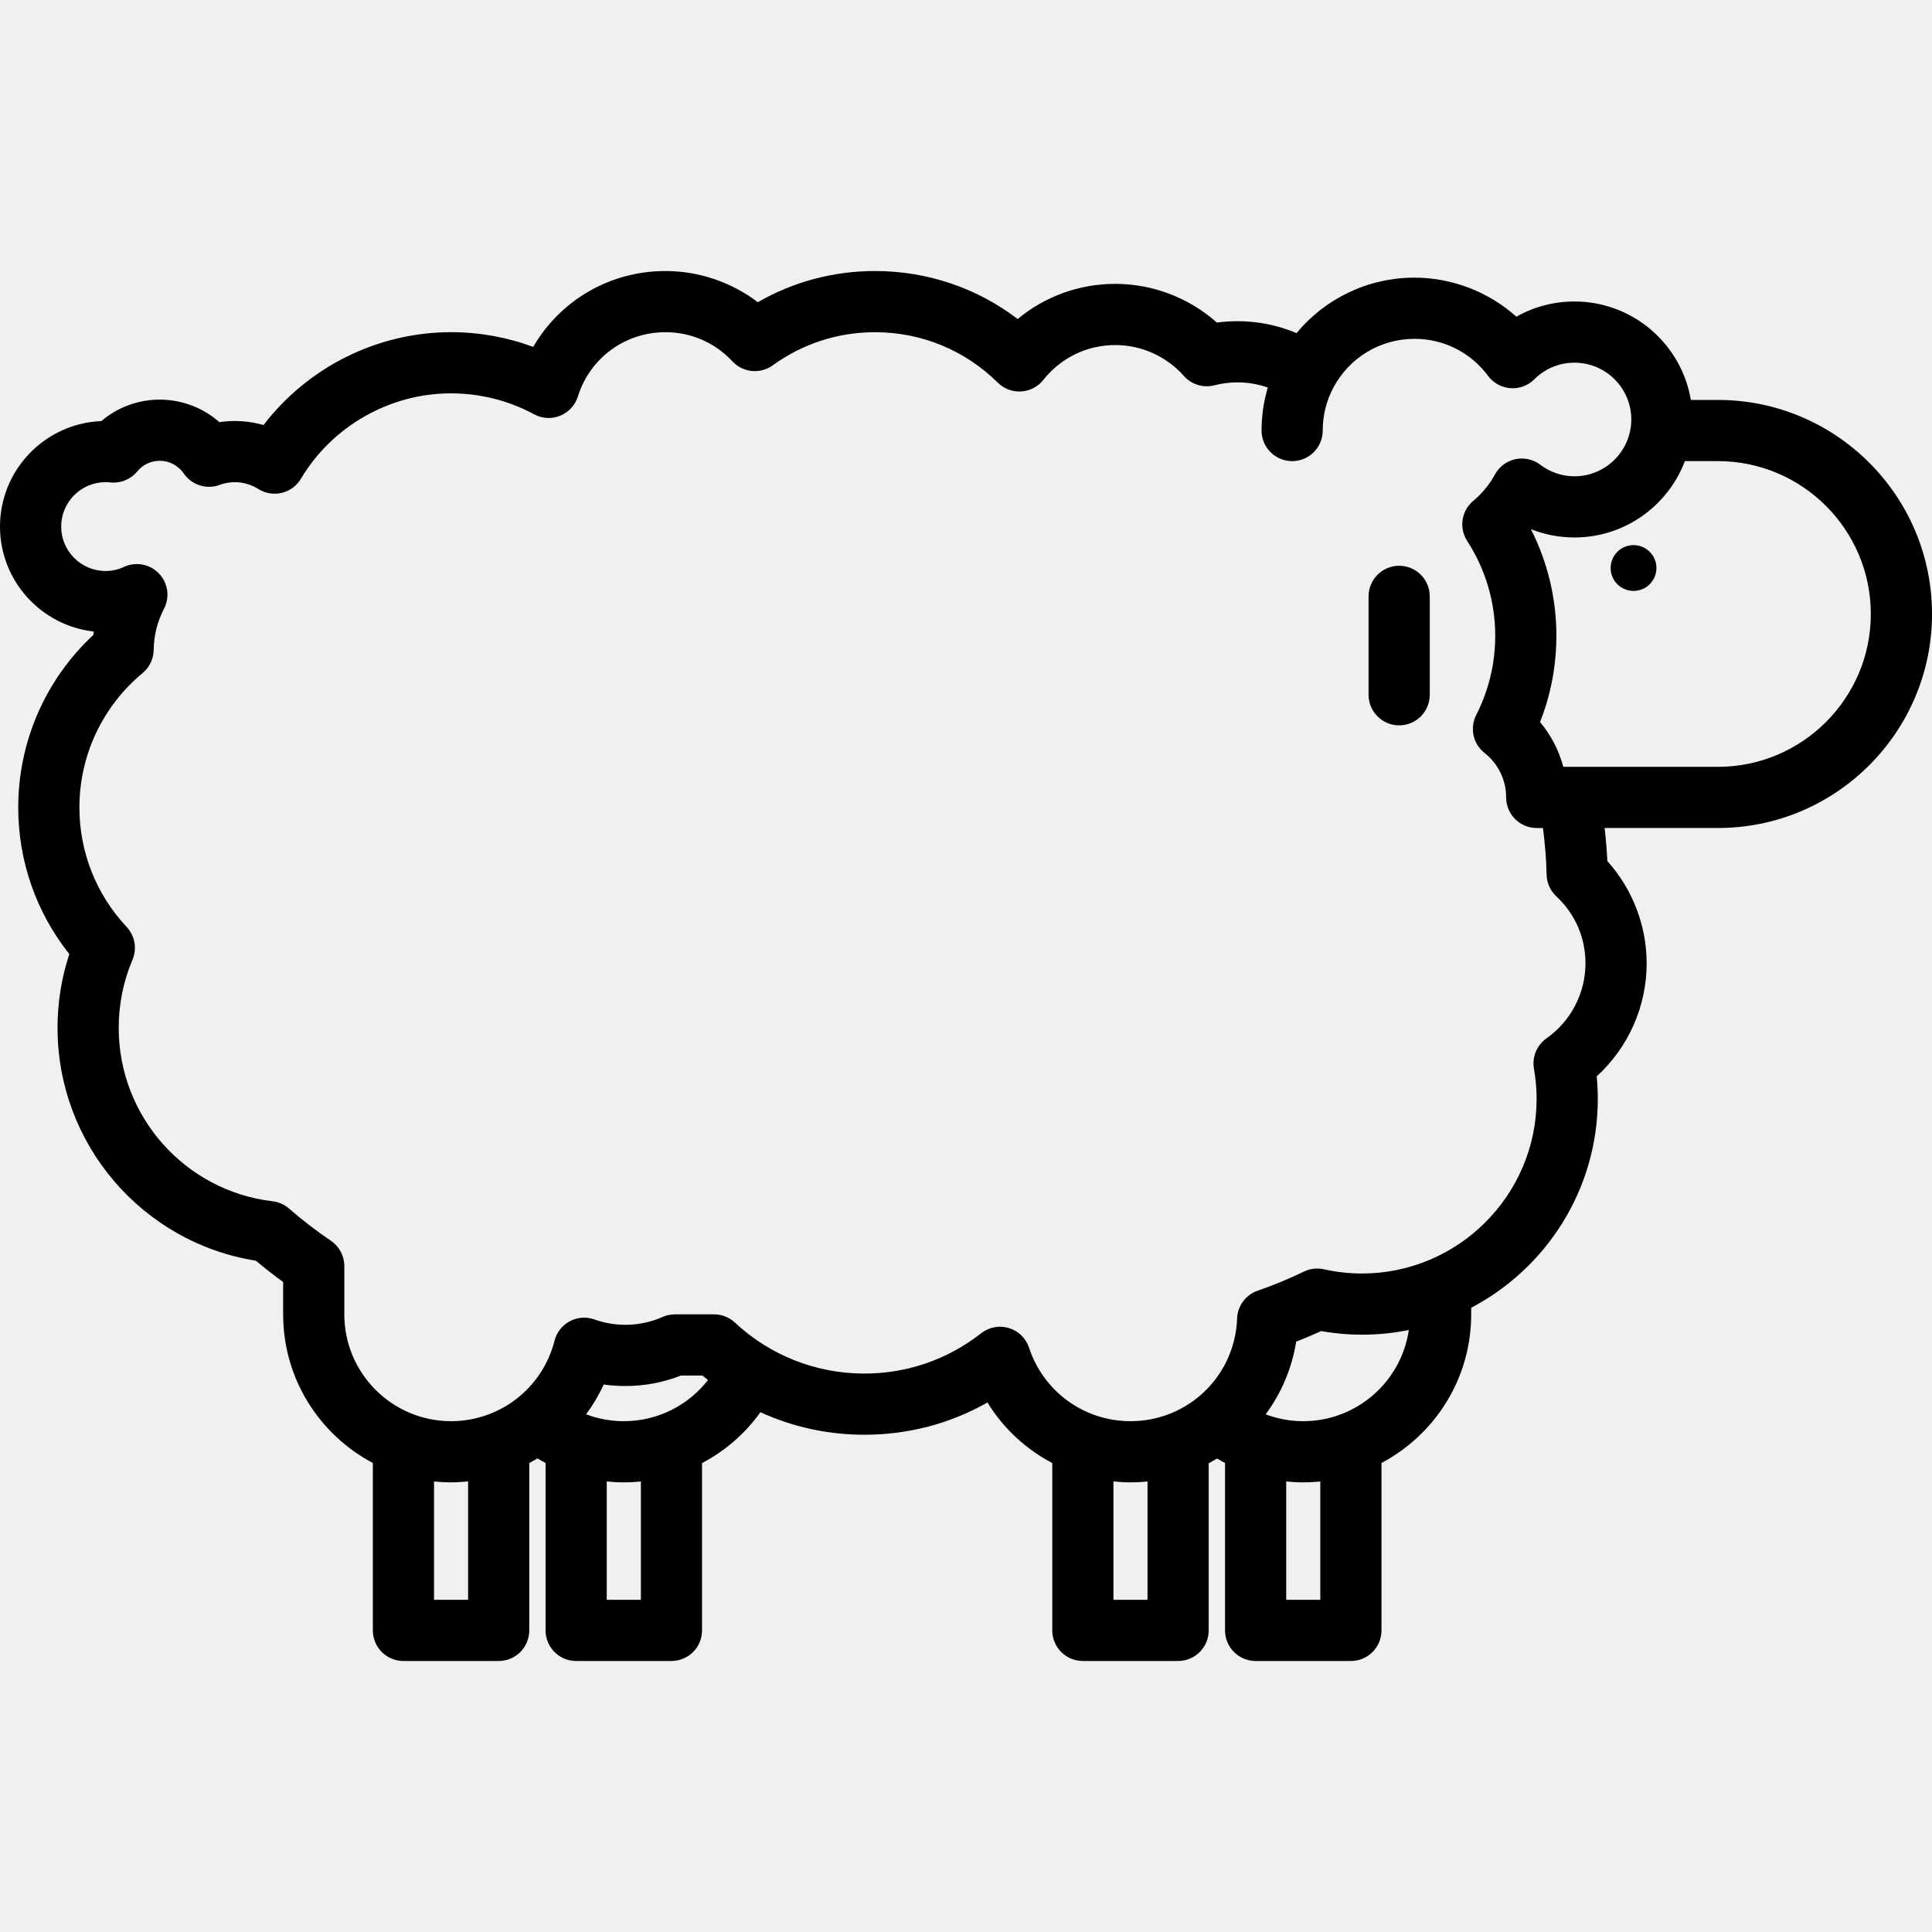
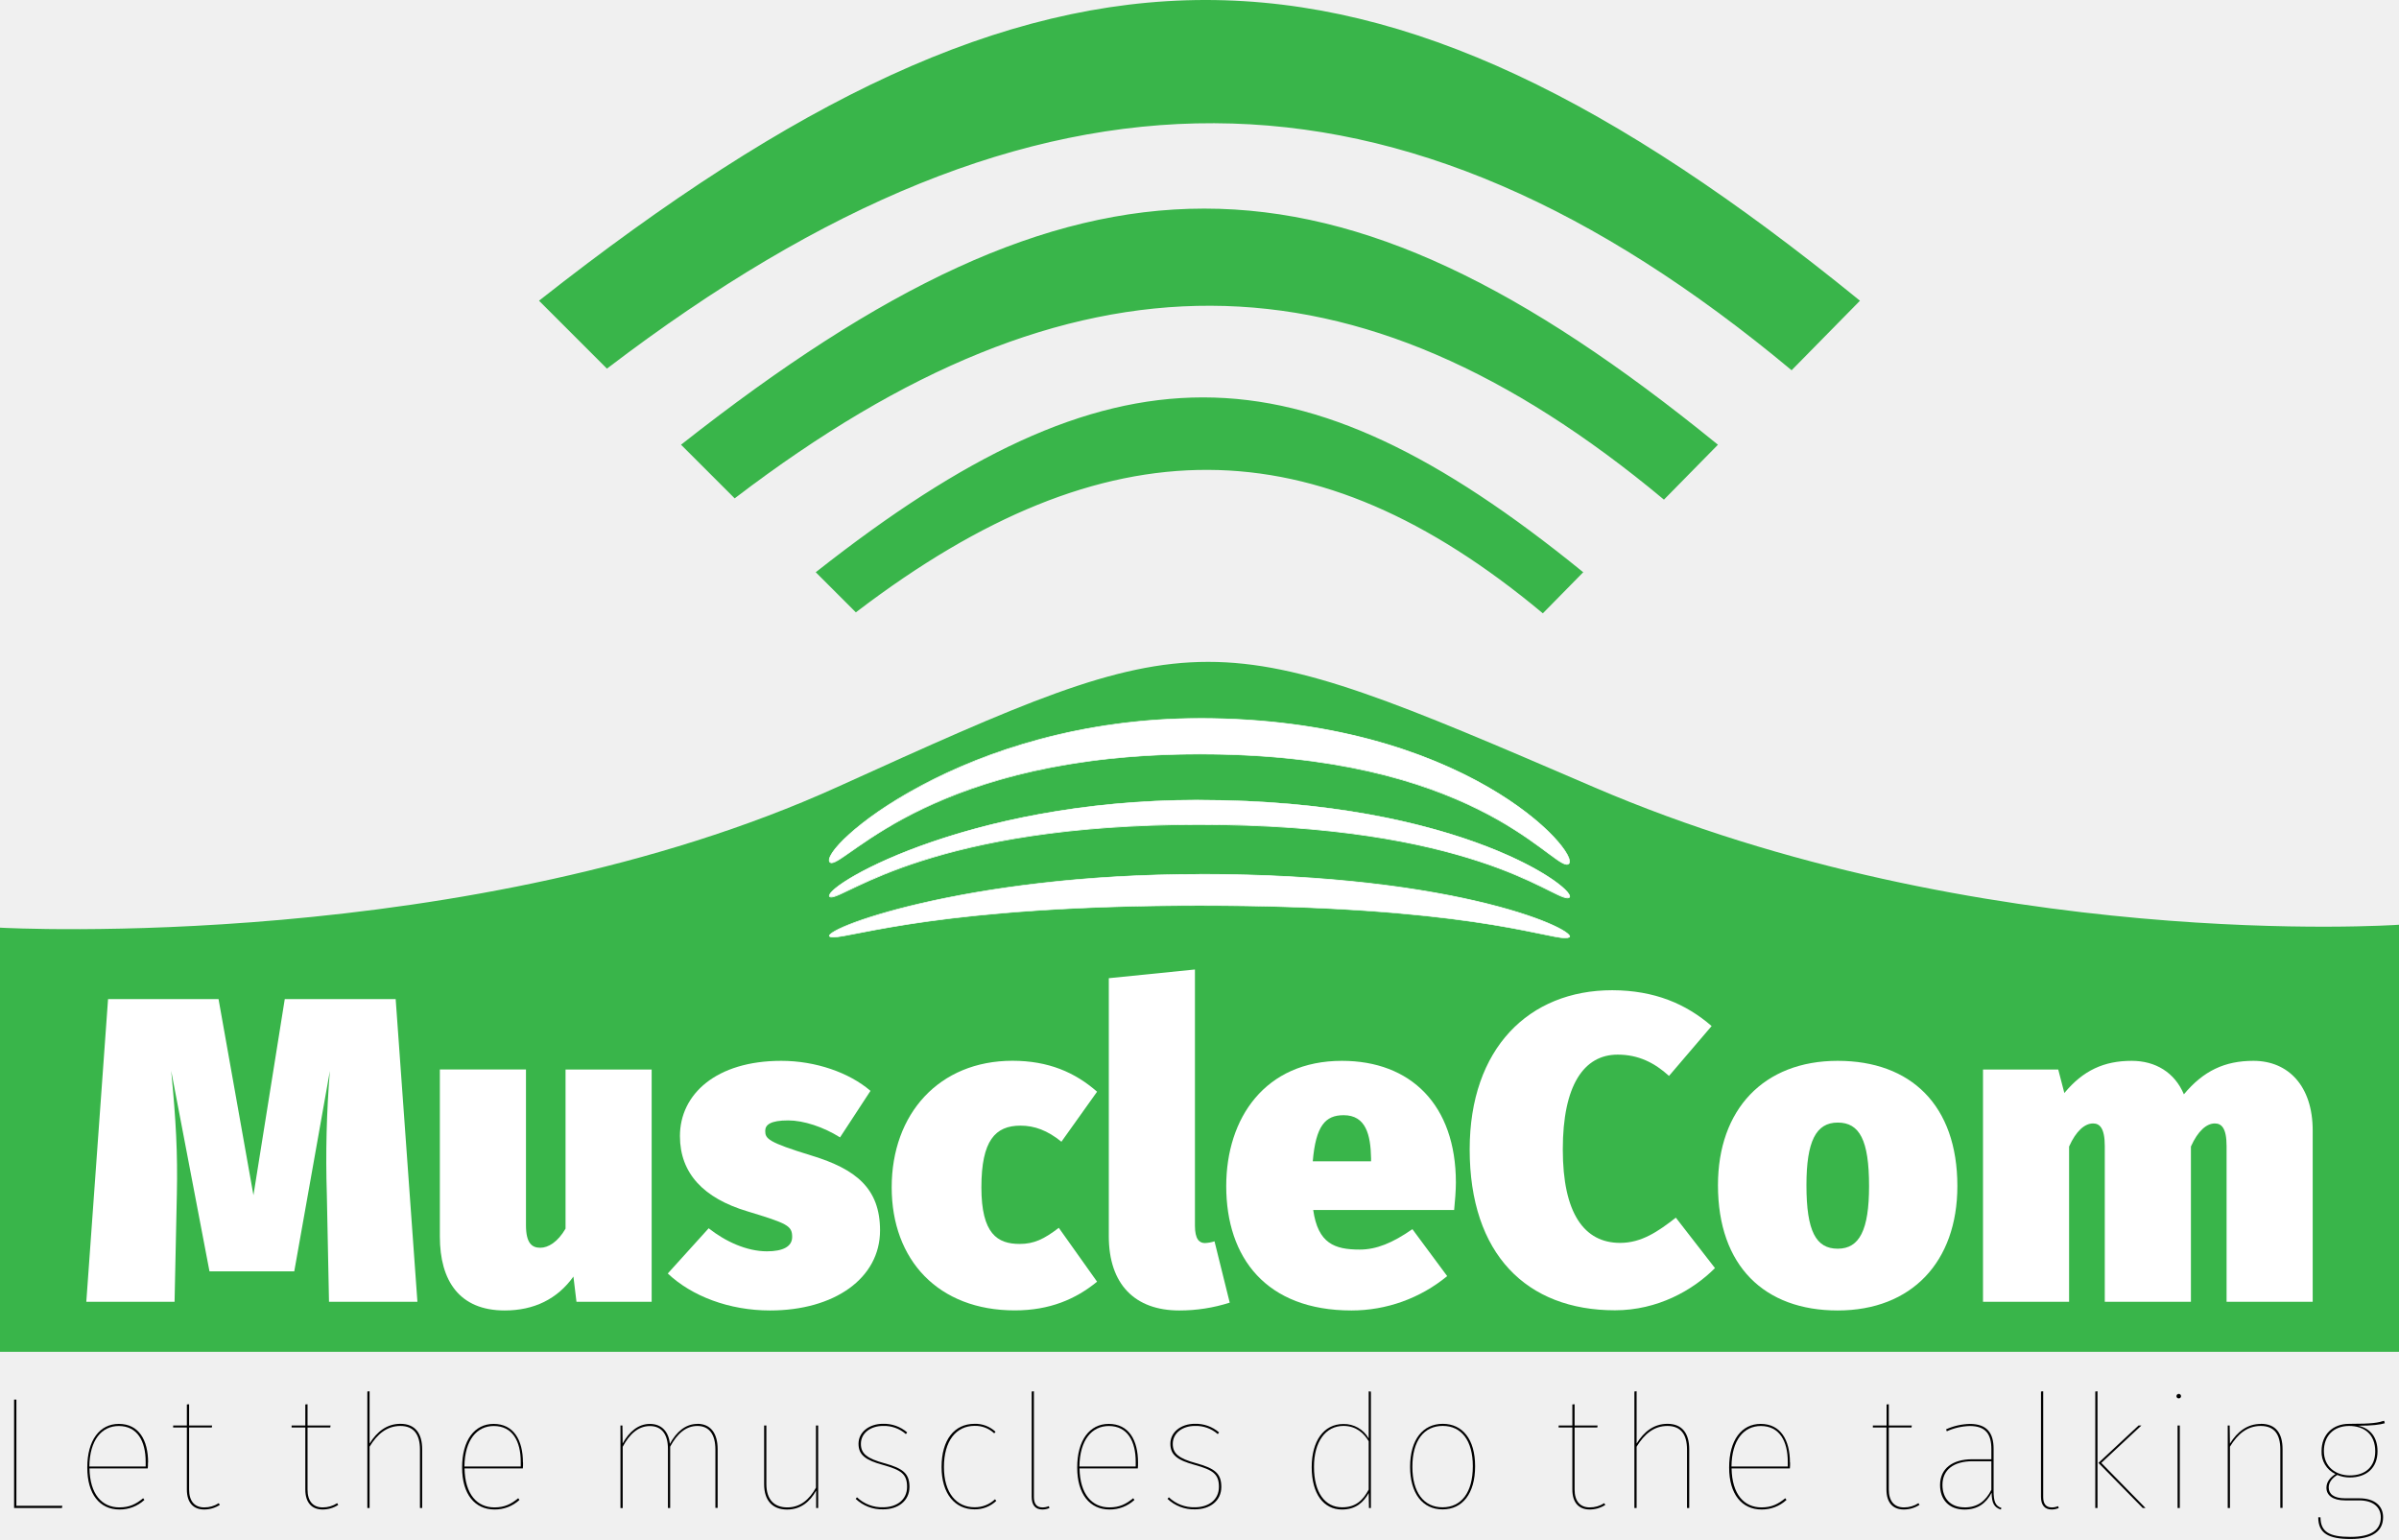
- <svg xmlns="http://www.w3.org/2000/svg" version="1.1" id="Layer_1" x="0px" y="0px" viewBox="0 0 512.001 512.001" style="enable-background:new 0 0 512.001 512.001;" xml:space="preserve">
-   <g>
-     <g>
-       <g>
-         <path d="M455.279,105.987h-7.188c-2.475-14.786-15.362-26.091-30.84-26.091c-5.478,0-10.742,1.4-15.383,4.031     c-7.369-6.578-17.016-10.348-27.028-10.348c-12.239,0-23.616,5.483-31.227,14.698c-4.923-2.066-10.216-3.159-15.65-3.159     c-1.831,0-3.661,0.123-5.472,0.37c-7.379-6.567-16.961-10.258-26.935-10.258c-9.586,0-18.658,3.325-25.856,9.316     c-10.823-8.252-23.982-12.723-37.804-12.723c-11.015,0-21.631,2.839-31.059,8.261c-7.001-5.307-15.628-8.261-24.498-8.261     c-14.732,0-27.905,7.804-35.031,20.112c-6.935-2.57-14.33-3.907-21.774-3.907c-19.503,0-37.953,9.276-49.691,24.607     c-3.771-1.075-7.791-1.351-11.707-0.763c-4.32-3.805-9.92-5.967-15.804-5.967c-5.74,0-11.197,2.035-15.488,5.688     C11.94,112.188,0,124.501,0,139.549c0,14.368,10.884,26.241,24.84,27.81c-0.039,0.302-0.074,0.606-0.106,0.91     c-12.693,11.818-19.903,28.289-19.903,45.737c0,14.201,4.774,27.806,13.538,38.833c-2.073,6.286-3.122,12.844-3.122,19.558     c0,30.804,22.427,56.896,52.571,61.707c2.325,1.95,4.738,3.833,7.217,5.631v8.61c0,17.055,9.651,31.892,23.773,39.359v44.369     c0,4.478,3.628,8.107,8.107,8.107h25.239c4.478,0,8.106-3.628,8.106-8.107v-44.359c0.735-0.386,1.455-0.797,2.165-1.224     c0.707,0.425,1.427,0.827,2.156,1.211v44.372c0,4.478,3.628,8.107,8.107,8.107h25.253c4.478,0,8.107-3.628,8.107-8.107v-44.338     c6.091-3.2,11.403-7.796,15.466-13.479c8.56,3.899,17.916,5.969,27.532,5.969c11.615,0,22.732-2.931,32.639-8.55     c4.208,6.857,10.175,12.362,17.18,16.045v44.353c0,4.478,3.628,8.107,8.107,8.107h25.24c4.478,0,8.107-3.628,8.107-8.107v-44.302     c0.754-0.394,1.496-0.811,2.223-1.246c0.692,0.413,1.394,0.805,2.106,1.18v44.368c0,4.478,3.628,8.107,8.107,8.107h25.245     c4.478,0,8.107-3.628,8.107-8.107v-44.369c14.121-7.467,23.772-22.304,23.772-39.359v-1.774     c19.926-10.462,33.555-31.349,33.555-55.373c0-1.965-0.097-3.954-0.292-5.951c8.368-7.631,13.241-18.496,13.241-29.946     c0-10.01-3.761-19.71-10.422-27.115c-0.138-2.926-0.382-5.849-0.714-8.757h30.034c31.276,0,56.722-25.445,56.722-56.721     C512,131.433,486.555,105.987,455.279,105.987z M124.048,423.966h-9.026v-31.352c1.484,0.151,2.99,0.228,4.513,0.228     s3.024-0.105,4.514-0.254V423.966z M169.836,423.966h-0.001h-9.04v-31.365c1.5,0.154,3.01,0.242,4.528,0.242     c1.52,0,3.025-0.083,4.514-0.233V423.966z M165.321,376.629c-3.484,0-6.845-0.632-9.999-1.825     c1.807-2.445,3.382-5.084,4.67-7.902c1.893,0.272,3.805,0.409,5.726,0.409c5.093,0,10.049-0.935,14.757-2.782h5.674     c0.484,0.41,0.983,0.8,1.477,1.194C182.353,372.503,174.198,376.629,165.321,376.629z M304.104,423.966h-9.027v-31.373     c1.489,0.15,2.993,0.251,4.515,0.251c1.524,0,3.029-0.083,4.513-0.231V423.966z M349.892,423.966h-0.001h-9.032v-31.365     c1.498,0.154,3.006,0.242,4.52,0.242c1.523,0,3.029-0.077,4.513-0.228V423.966z M345.378,376.629c-3.47,0-6.82-0.626-9.964-1.81     c4.095-5.551,6.936-12.102,8.089-19.259c2.236-0.878,4.442-1.813,6.606-2.803c3.591,0.63,7.218,0.949,10.815,0.949     c4.256,0,8.415-0.43,12.435-1.245C371.361,366.114,359.578,376.629,345.378,376.629z M409.832,275.183     c-2.564,1.806-3.857,4.928-3.318,8.018c0.468,2.689,0.705,5.381,0.705,7.998c0,25.527-20.768,46.294-46.293,46.294     c-3.355,0-6.752-0.377-10.1-1.12c-1.782-0.396-3.647-0.178-5.291,0.618c-3.924,1.901-8.042,3.603-12.241,5.058     c-3.16,1.095-5.323,4.019-5.446,7.361c-0.564,15.263-12.976,27.219-28.257,27.219c-12.253,0-23.052-7.818-26.872-19.453     c-0.825-2.511-2.821-4.462-5.349-5.228c-2.534-0.767-5.273-0.253-7.353,1.376c-8.923,6.991-19.633,10.686-30.971,10.686     c-12.766,0-24.943-4.799-34.288-13.515c-1.501-1.4-3.477-2.179-5.529-2.179h-10.372c-1.133,0-2.254,0.238-3.289,0.697     c-5.653,2.511-12.132,2.768-18.023,0.659c-2.15-0.771-4.526-0.599-6.545,0.477c-2.016,1.073-3.487,2.95-4.047,5.164     c-3.178,12.549-14.453,21.315-27.419,21.315c-15.597,0-28.285-12.688-28.285-28.285V335.52c0-2.69-1.334-5.204-3.563-6.713     c-3.875-2.623-7.601-5.488-11.072-8.515c-1.23-1.071-2.753-1.748-4.373-1.94c-23.248-2.756-40.78-22.512-40.78-45.955     c0-6.264,1.228-12.335,3.647-18.047c1.252-2.953,0.645-6.365-1.549-8.705c-8.071-8.614-12.515-19.85-12.515-31.638     c0-13.816,6.107-26.808,16.757-35.645c1.83-1.518,2.901-3.762,2.929-6.14c0.047-3.829,0.965-7.495,2.732-10.893     c1.599-3.078,1.064-6.831-1.332-9.339c-2.397-2.508-6.12-3.213-9.268-1.756c-1.557,0.722-3.199,1.088-4.878,1.088     c-6.491,0-11.772-5.281-11.772-11.773c0-6.491,5.281-11.772,11.772-11.772c0.396,0,0.814,0.023,1.242,0.07     c2.719,0.287,5.404-0.799,7.141-2.911c1.474-1.794,3.649-2.823,5.964-2.823c2.543,0,4.924,1.259,6.371,3.368     c2.095,3.059,5.998,4.304,9.478,3.03c3.493-1.28,7.237-0.832,10.274,1.081c1.85,1.165,4.09,1.533,6.215,1.025     c2.126-0.511,3.954-1.858,5.073-3.735c8.316-13.967,23.564-22.643,39.792-22.643c7.686,0,15.295,1.92,22.005,5.553     c2.133,1.154,4.665,1.295,6.912,0.383c2.245-0.912,3.964-2.78,4.687-5.093c3.184-10.197,12.508-17.046,23.201-17.046     c6.806,0,13.118,2.749,17.771,7.738c2.791,2.991,7.369,3.434,10.682,1.038c7.931-5.742,17.304-8.776,27.104-8.776     c12.261,0,23.818,4.751,32.542,13.377c1.64,1.621,3.889,2.466,6.192,2.327c2.301-0.141,4.434-1.253,5.865-3.061     c4.647-5.87,11.594-9.237,19.062-9.237c6.945,0,13.575,2.986,18.189,8.194c2.02,2.278,5.146,3.232,8.094,2.472     c1.997-0.515,4.058-0.777,6.124-0.777c2.76,0,5.458,0.476,8.012,1.368c-1.078,3.689-1.65,7.531-1.65,11.396     c0,4.478,3.628,8.107,8.106,8.107c4.477,0,8.107-3.628,8.107-8.107c0-4.045,0.957-7.887,2.843-11.419     c4.242-7.947,12.465-12.882,21.46-12.882c7.767,0,14.883,3.583,19.525,9.832c1.405,1.892,3.564,3.078,5.913,3.25     c2.355,0.173,4.66-0.685,6.325-2.351c2.848-2.846,6.63-4.413,10.65-4.413c8.302,0,15.056,6.753,15.056,15.055     c0,0.559-0.03,1.11-0.09,1.653c-0.026,0.164-0.048,0.33-0.064,0.496c-1.046,7.288-7.33,12.907-14.903,12.907     c-3.283,0-6.417-1.059-9.063-3.064c-1.88-1.426-4.29-1.964-6.594-1.465c-2.308,0.494-4.285,1.968-5.415,4.038     c-1.462,2.676-3.4,5.034-5.757,7.007c-3.141,2.629-3.827,7.187-1.6,10.625c4.857,7.496,7.426,16.186,7.426,25.13     c0,2.429-0.19,4.864-0.564,7.239c-0.755,4.787-2.261,9.413-4.473,13.751c-1.755,3.443-0.837,7.645,2.194,10.042     c3.645,2.882,5.736,7.183,5.736,11.8c0,4.478,3.63,8.107,8.107,8.107h1.648c0.536,4.092,0.875,8.224,0.968,12.358     c0.049,2.183,0.976,4.256,2.574,5.746c4.986,4.653,7.731,10.963,7.731,17.768C420.168,263.191,416.304,270.624,409.832,275.183z      M455.279,203.218h-40.985c-1.163-4.35-3.259-8.393-6.161-11.868c1.661-4.218,2.857-8.6,3.565-13.089     c0.507-3.209,0.763-6.495,0.763-9.767c0-9.854-2.309-19.482-6.723-28.193l0.041-0.048c3.621,1.439,7.491,2.182,11.471,2.182     c13.358,0,24.789-8.422,29.258-20.234h8.77c22.336,0,40.509,18.173,40.509,40.51     C495.787,185.046,477.616,203.218,455.279,203.218z" />
-         <path d="M432.903,144.463c-3.35,0-6.066,2.716-6.066,6.068s2.717,6.067,6.066,6.067c3.354,0,6.069-2.716,6.069-6.067     C438.973,147.179,436.256,144.463,432.903,144.463z" />
-         <path d="M370.792,149.933c-4.478,0-8.106,3.628-8.106,8.107v26.084c0,4.478,3.628,8.107,8.106,8.107s8.107-3.628,8.107-8.107     V158.04C378.898,153.562,375.268,149.933,370.792,149.933z" />
-       </g>
+ <svg xmlns="http://www.w3.org/2000/svg" viewBox="0 0 961.98 617.21">
+   <defs>
+     <style>.cls-1{fill:#39b54a;stroke:#39b54a;stroke-miterlimit:10;}.cls-2{fill:#fff;}</style>
+   </defs>
+   <g id="Layer_2" data-name="Layer 2">
+     <g id="Icon_full" data-name="Icon full">
+       <path class="cls-1" d="M.5,372.55S188.5,382.9,336,316.06s147.45-66.84,302.76,0,322.77,55.32,322.77,55.32V541.63H.5Z" />
+       <path class="cls-1" d="M327.86,229.53c118-92.88,192-92.88,306.26,0l-15.48,15.75c-91.14-75.86-175-76.93-275.4-.37Z" />
+       <path class="cls-1" d="M273.84,178.39c159.61-125.65,259.79-125.65,414.3,0l-20.94,21.3c-123.29-102.62-236.72-104.08-372.56-.5Z" />
+       <path class="cls-1" d="M216.89,120.64c203.49-160.19,331.21-160.19,528.2,0l-26.7,27.16C561.21,17,416.6,15.12,243.42,147.17Z" />
+       <path class="cls-2" d="M131.93,522.05,131.06,479a439.85,439.85,0,0,1,1.22-49.53L118,509.84H84l-15.35-80.4c1.92,20.06,2.62,33,2.27,49.36L70,522.05H34.61l8.72-121.39h44.3l14,78.66,12.56-78.66h44.47l8.72,121.39Z" />
+       <path class="cls-2" d="M231.16,522.05l-1.22-10.11c-6.45,9.06-15.87,13.6-27.56,13.6-18.13,0-26-11.86-26-29.65v-67h34.53v62.44c0,7.32,2.44,9.06,5.75,9.06,3.14,0,7-2.26,10.12-7.67V428.92h34.53v93.13Z" />
+       <path class="cls-2" d="M349.06,437.46l-12.21,18.67c-6.63-4.19-14.65-6.81-20.76-6.81-7.15,0-9.24,1.75-9.24,4.19,0,3.14,1,4.53,18.66,9.94s27.38,13.08,27.38,30c0,19.18-18.31,32.09-44.12,32.09-16.4,0-31.4-5.76-41-14.83l16.4-18.13c6.62,5.23,15.17,9.24,23.37,9.24,6.45,0,10.11-1.92,10.11-5.75,0-4.54-1.91-5.41-18-10.3-17.44-5.23-27-15.17-27-30.17,0-16.74,14.47-30.17,40.63-30.17C327.08,425.43,340.51,430.14,349.06,437.46Z" />
+       <path class="cls-2" d="M439.92,437.81l-14.3,20.06c-5.58-4.54-10.81-6.45-16.4-6.45-10.11,0-15.69,5.93-15.69,24.76,0,18.66,6.45,22.68,15.35,22.68,5.75,0,9.76-1.92,15.69-6.46L439.92,514c-8.55,7-19,11.51-33,11.51-30.7,0-49.36-20.23-49.36-49.36,0-29.47,19-50.75,48.48-50.75C420.39,425.43,431,430,439.92,437.81Z" />
+       <path class="cls-2" d="M483.17,498.51a14.81,14.81,0,0,0,3.84-.7l6.1,24.59a65.79,65.79,0,0,1-20.23,3.14c-17.79,0-28.26-10.47-28.26-29.82V392.29l34.54-3.49V491.53C479.16,496.94,480.9,498.51,483.17,498.51Z" />
+       <path class="cls-2" d="M583.1,485.25H526.59c1.92,13.43,8.55,15.87,18.67,15.87,6.62,0,13.08-2.61,21.1-8.19l13.95,18.83a60.29,60.29,0,0,1-38.37,13.78c-34.18,0-50.23-21.1-50.23-49.88,0-27.21,15.52-50.23,46.39-50.23,27.56,0,45.7,17.61,45.7,48.83C583.8,477.23,583.45,481.94,583.1,485.25ZM549.79,464.5c-.17-9.42-2.09-17.27-11-17.27-7.32,0-11.16,4.19-12.38,18.49h23.37Z" />
+       <path class="cls-2" d="M686.35,411.48l-17.09,20c-5.76-5.23-12.21-8.54-20.59-8.54-13.6,0-22,12.38-22,38s8.55,37.5,23,37.5c8.55,0,15.17-4.54,22.33-10.12l15.69,20.23c-8.89,8.9-23,16.92-40.11,16.92-35.41,0-58.25-22.5-58.25-64.53,0-40.46,23.72-63.83,57.2-63.83C663.5,397.18,676.06,402.58,686.35,411.48Z" />
+       <path class="cls-2" d="M784.89,475.66c0,30.35-18.32,49.88-48,49.88-29.3,0-48-17.79-48-50.23,0-30.35,18.31-49.88,48-49.88C766.22,425.43,784.89,443.22,784.89,475.66Zm-60.52-.35c0,18.49,3.83,25.46,12.55,25.46s12.56-7.5,12.56-25.11c0-18.49-3.84-25.47-12.56-25.47S724.37,457.69,724.37,475.31Z" />
+       <path class="cls-2" d="M927.37,453.33v68.72H892.84V459.61c0-7.32-2.09-9.07-4.71-9.07-3.31,0-6.8,3-9.59,9.25v62.26H844V459.61c0-7.32-2.1-9.07-4.71-9.07-3.32,0-6.8,3-9.6,9.25v62.26H795.17V428.92h30.17l2.45,9.42c7.5-9.07,15.87-12.91,27-12.91,9.59,0,17.27,4.71,20.93,13.43,7.85-9.42,16.39-13.43,27.9-13.43C917.61,425.43,927.37,435.55,927.37,453.33Z" />
+       <path class="cls-2" d="M628.33,346.67c-1.43,0-4-1.91-7.86-4.79-15.88-11.82-53.05-39.48-139.32-39.48-84.18,0-123.16,27.35-139.8,39-3.94,2.76-6.54,4.59-7.86,4.59a.91.91,0,0,1-.66-.25c-.49-.49-.26-1.39,0-2.07,4.72-11.4,61.87-55.57,148.3-55.57,94.9,0,142.78,43.45,147.88,55.74.49,1.19.54,2.06.15,2.45A1.13,1.13,0,0,1,628.33,346.67Z" />
+       <path class="cls-2" d="M481.15,288.26c51.23,0,87,12.76,107.9,23.45,24.5,12.51,37.45,26.4,39.86,32.22.47,1.13.53,2,.18,2.32a1.06,1.06,0,0,1-.76.29c-1.39,0-3.93-1.89-7.79-4.76a166.61,166.61,0,0,0-43.12-24.06c-26.87-10.25-59.26-15.45-96.27-15.45-36.1,0-68.23,5.16-95.51,15.32a183.74,183.74,0,0,0-44.37,23.74c-3.91,2.75-6.5,4.57-7.78,4.57a.75.75,0,0,1-.57-.21c-.44-.44-.22-1.29.05-1.93,1.27-3.07,6.06-8.07,12.83-13.38a169.35,169.35,0,0,1,30.31-18.57c22-10.74,58.12-23.55,105-23.55m0-.25c-95,0-153.63,52.64-148.41,57.86a1,1,0,0,0,.75.28c6.73,0,42.25-43.63,147.66-43.63,108.44,0,140,44.27,147.18,44.27a1.24,1.24,0,0,0,.93-.37C633.81,341.88,587,288,481.15,288Z" />
+       <path class="cls-2" d="M628.51,360c-1.35,0-3.8-1.22-7.51-3.06-14.47-7.21-52.9-26.36-140.34-26.36-85.42,0-125.11,19-140,26.18-3.65,1.75-6.06,2.9-7.27,2.9a1.08,1.08,0,0,1-.54-.11.48.48,0,0,1-.23-.61c.72-2.82,15-12.33,40.89-21.23,22.39-7.7,59.17-16.88,107.2-16.88,52.95,0,89.68,9.25,111.17,17,24.71,8.92,36.84,18.47,37.58,21.36.08.32,0,.52-.2.64A1.48,1.48,0,0,1,628.51,360Z" />
+       <path class="cls-2" d="M480.66,321c52.93,0,89.64,9.25,111.12,17,24.67,8.92,36.77,18.41,37.51,21.28.09.37-.07.46-.14.5a1.35,1.35,0,0,1-.64.14c-1.32,0-3.76-1.22-7.45-3.05a197.21,197.21,0,0,0-43.09-16c-27.09-6.87-59.83-10.35-97.31-10.35-85.45,0-125.16,19-140.11,26.2-3.63,1.74-6,2.89-7.21,2.89a1.07,1.07,0,0,1-.48-.1c-.13-.07-.24-.18-.17-.47.71-2.79,15-12.26,40.81-21.14,22.38-7.7,59.15-16.88,107.16-16.88m0-.25c-95.05,0-153.13,36.12-147.92,39a1.21,1.21,0,0,0,.6.13c6.32,0,41.11-29.09,147.32-29.09,109.35,0,141,29.43,147.85,29.43a1.61,1.61,0,0,0,.76-.17c4.54-2.47-42.81-39.26-148.61-39.26Z" />
+       <path class="cls-2" d="M627.65,376.15c-1.84,0-4.94-.64-9.62-1.62-16.43-3.41-54.91-11.42-137-11.42-80.13,0-120.1,7.81-137.17,11.15-4.8.93-8,1.55-9.73,1.55a2.84,2.84,0,0,1-1.29-.21c-.27-.13-.27-.28-.25-.39.91-3.85,57.27-24.58,148.6-24.58,53.43,0,90,5.93,111.33,10.91,24.86,5.8,36.5,12,36.95,13.94,0,.18,0,.3-.22.4a3.61,3.61,0,0,1-1.56.27Z" />
+       <path class="cls-2" d="M481.15,350.76c53.41,0,90,5.92,111.3,10.9,24.81,5.79,36.41,12,36.86,13.85,0,.08,0,.17-.16.26a3.45,3.45,0,0,1-1.5.26c-1.83,0-4.92-.65-9.59-1.62C601.62,371,563.14,363,481,363c-80.15,0-120.13,7.81-137.2,11.14-4.79.94-8,1.56-9.7,1.56a2.94,2.94,0,0,1-1.24-.2c-.21-.1-.19-.19-.17-.25.9-3.84,57.2-24.48,148.47-24.48m0-.25c-95,0-153.63,22.6-148.41,25.21a3.18,3.18,0,0,0,1.35.22c8.06,0,44.32-12.7,146.9-12.7,105.33,0,138.25,13,146.66,13a3.51,3.51,0,0,0,1.61-.29c4.55-2.27-42.31-25.48-148.11-25.48Z" />
+       <path d="M25,603.87l-.17.89H5.65V561.29h.92v42.58Z" />
+       <path d="M59.34,586.51c0,.92,0,1.63-.09,2.38H35.88c.19,10.37,5,15.63,12,15.63,4,0,6.65-1.31,9.52-3.68l.5.68a14.49,14.49,0,0,1-10,3.84C40,605.36,35,599.25,35,588.53c0-11,5-17.5,12.65-17.5,8,0,11.74,6.47,11.74,15.48Zm-.93,1.6c0-.64,0-1,0-1.9,0-8.23-3.31-14.34-10.79-14.34-6.8,0-11.66,5.57-11.79,16.24Z" />
+       <path d="M88.14,603.52a11.47,11.47,0,0,1-6.28,1.84c-4.31,0-6.93-2.75-6.93-8V572.48h-5.5v-.81h5.5v-8.44l.9-.08v8.52h9.23l-.13.81h-9.1v24.88c0,4.6,2.14,7.16,6.09,7.16a10.51,10.51,0,0,0,5.8-1.7l.42.7Z" />
+       <path d="M135.63,603.52a11.43,11.43,0,0,1-6.27,1.84c-4.32,0-6.93-2.75-6.93-8V572.48h-5.5v-.81h5.5v-8.44l.89-.08v8.52h9.24l-.14.81h-9.1v24.88c0,4.6,2.14,7.16,6.09,7.16a10.51,10.51,0,0,0,5.8-1.7l.42.7Z" />
+       <path d="M169.29,581.21v23.55h-.89V581.32c0-6-2.44-9.47-7.85-9.47s-9.26,3.26-12.35,8.31v24.6h-.9V558.05l.9-.14v21c3-4.85,7-7.91,12.37-7.91C166.55,571,169.29,574.94,169.29,581.21Z" />
+       <path d="M209.74,586.51c0,.92,0,1.63-.09,2.38H186.28c.19,10.37,5,15.63,12,15.63,4,0,6.65-1.31,9.52-3.68l.5.68a14.49,14.49,0,0,1-10,3.84c-7.87,0-13-6.11-13-16.83,0-11,5-17.5,12.65-17.5,8,0,11.74,6.47,11.74,15.48Zm-.93,1.6c0-.64,0-1,0-1.9,0-8.23-3.31-14.34-10.79-14.34-6.8,0-11.66,5.57-11.79,16.24Z" />
+       <path d="M279.65,571c5.37,0,8.12,3.9,8.12,10.17v23.55h-.9V581.32c0-6-2.41-9.47-7.25-9.47-4.67,0-8.18,3.26-10.89,8.31v24.6h-.89V581c0-5.63-2.38-9.11-7.25-9.11-4.67,0-8.18,3.26-10.89,8.31v24.6h-.9V571.67h.79l.09,7.21c2.66-4.79,6.31-7.84,10.93-7.84s7.52,3,8,8c2.67-4.88,6.33-8,11-8Z" />
+       <path d="M327.27,604.76l0-7c-2.43,4.44-6.17,7.62-11.66,7.62-5.75,0-9.2-3.53-9.2-10.15V571.67h.9v23.49c0,6.24,3.14,9.36,8.41,9.36s8.88-3.26,11.47-7.91V571.67h.89v33.09Z" />
+       <path d="M354.09,571a14.09,14.09,0,0,1,9.69,3.46l-.53.65a13.17,13.17,0,0,0-9.13-3.27c-5,0-8.91,2.86-8.91,7.2,0,4,2.58,5.87,9.32,7.74,7.39,2.05,10.16,4,10.16,9.52s-4.46,9-10.57,9a15.32,15.32,0,0,1-11-4.21l.53-.62a14.49,14.49,0,0,0,10.44,4c5.49,0,9.64-3,9.64-8.19s-2.44-6.77-9.64-8.79c-7-1.92-9.83-4-9.83-8.5,0-4.73,4.35-8,9.8-8Z" />
+       <path d="M390.79,571a11.71,11.71,0,0,1,8.41,3.2l-.53.61a11,11,0,0,0-7.86-3c-7.39,0-12.3,6-12.3,16.52s5.17,16.13,12.2,16.13a11.62,11.62,0,0,0,8.27-3.2l.53.63a12.3,12.3,0,0,1-8.74,3.41c-7.73,0-13.21-6.12-13.21-17S382.69,571,390.79,571Z" />
+       <path d="M414.59,600.32c0,2.66,1,4.21,3.47,4.21a6.77,6.77,0,0,0,2.51-.51l.25.75a7.22,7.22,0,0,1-2.84.59c-2.77,0-4.29-1.73-4.29-5.07V558.05l.9-.11v42.38Z" />
+       <path d="M456.34,586.51c0,.92,0,1.63-.09,2.38H432.88c.19,10.37,5,15.63,12,15.63,4,0,6.65-1.31,9.52-3.68l.5.68a14.49,14.49,0,0,1-10,3.84c-7.87,0-12.95-6.11-12.95-16.83,0-11,5-17.5,12.65-17.5,8,0,11.74,6.47,11.74,15.48Zm-.93,1.6c0-.64,0-1,0-1.9,0-8.23-3.3-14.34-10.78-14.34-6.8,0-11.66,5.57-11.79,16.24Z" />
+       <path d="M479.14,571a14.11,14.11,0,0,1,9.7,3.46l-.53.65a13.2,13.2,0,0,0-9.14-3.27c-5,0-8.9,2.86-8.9,7.2,0,4,2.57,5.87,9.32,7.74,7.39,2.05,10.15,4,10.15,9.52s-4.46,9-10.57,9a15.31,15.31,0,0,1-11-4.21l.53-.62a14.49,14.49,0,0,0,10.43,4c5.5,0,9.65-3,9.65-8.19s-2.44-6.77-9.65-8.79c-7-1.92-9.82-4-9.82-8.5,0-4.73,4.35-8,9.79-8Z" />
+       <path d="M549.72,604.76h-.78l-.11-6c-2,3.6-5.06,6.61-10.71,6.61-7.33,0-12.14-6.23-12.14-17,0-10.25,4.67-17.3,12.73-17.3a11.36,11.36,0,0,1,10.12,5.81v-18.9l.89.11Zm-.89-7.39V578c-1.81-3.15-5-6.17-10.09-6.17-7.28,0-11.87,6.48-11.84,16.46,0,10.29,4.42,16.19,11.25,16.19C543.6,604.52,546.56,601.66,548.83,597.37Z" />
+       <path d="M591.51,588c0,11-5.08,17.32-13.07,17.32s-13-6.41-13-17.1c0-11,5.22-17.22,13.11-17.22S591.51,577.18,591.51,588Zm-25.16.22c0,10.24,4.56,16.26,12.09,16.26s12.15-5.9,12.15-16.48c0-10.29-4.57-16.17-12.05-16.17S566.35,577.65,566.35,588.26Z" />
+       <path d="M643.71,603.52a11.47,11.47,0,0,1-6.28,1.84c-4.31,0-6.93-2.75-6.93-8V572.48H625v-.81h5.5v-8.44l.9-.08v8.52h9.23l-.13.81h-9.1v24.88c0,4.6,2.14,7.16,6.09,7.16a10.51,10.51,0,0,0,5.8-1.7l.42.7Z" />
+       <path d="M677.37,581.21v23.55h-.89V581.32c0-6-2.44-9.47-7.86-9.47s-9.25,3.26-12.35,8.31v24.6h-.89V558.05l.89-.14v21c3-4.85,7-7.91,12.38-7.91C674.62,571,677.37,574.94,677.37,581.21Z" />
+       <path d="M717.81,586.51c0,.92,0,1.63-.09,2.38H694.35c.19,10.37,5,15.63,12,15.63,4,0,6.65-1.31,9.52-3.68l.5.68a14.51,14.51,0,0,1-10,3.84c-7.87,0-13-6.11-13-16.83,0-11,5-17.5,12.65-17.5,8,0,11.73,6.47,11.73,15.48Zm-.93,1.6c0-.64,0-1,0-1.9,0-8.23-3.3-14.34-10.79-14.34-6.8,0-11.66,5.57-11.78,16.24Z" />
+       <path d="M769.66,603.52a11.47,11.47,0,0,1-6.28,1.84c-4.31,0-6.93-2.75-6.93-8V572.48H751v-.81h5.5v-8.44l.9-.08v8.52h9.23l-.13.81h-9.1v24.88c0,4.6,2.14,7.16,6.09,7.16a10.51,10.51,0,0,0,5.8-1.7l.42.7Z" />
+       <path d="M799.41,597.74c0,4.52.75,6.17,3.14,7l-.23.64c-2.66-.84-3.65-2.57-3.69-6.74-2.31,4.38-5.74,6.74-10.88,6.74-6.25,0-9.8-4-9.8-9.83,0-6.61,5-10.34,12.87-10.34h7.7V581.1c0-5.84-2.19-9.23-8.63-9.23a24,24,0,0,0-9.24,2.12l-.29-.78a24.47,24.47,0,0,1,9.53-2.17c6.86,0,9.53,3.62,9.53,10v16.73Zm-11.66,6.78c5.31,0,8.53-2.59,10.77-7.07V586H791c-7.49,0-12.09,3.35-12.09,9.5,0,5.4,3.24,9,8.85,9Z" />
+       <path d="M819.31,600.32c0,2.66,1,4.21,3.48,4.21a6.72,6.72,0,0,0,2.5-.51l.25.75a7.19,7.19,0,0,1-2.84.59c-2.77,0-4.28-1.73-4.28-5.07V558.05l.89-.11v42.38Z" />
+       <path d="M840.19,604.76V558.05l.89-.11v46.82Zm20.14,0h-1.12l-17.75-18.09,16.08-15h1.15l-16.08,15Z" />
+       <path d="M874.57,559.91a.88.88,0,0,1-.93.9.9.9,0,1,1,0-1.8A.87.87,0,0,1,874.57,559.91Zm-1.38,44.85V571.67h.89v33.09Z" />
+       <path d="M906.57,571c6,0,8.72,3.77,8.72,10.17v23.55h-.9V581.32c0-6.12-2.4-9.47-7.85-9.47s-9.26,3.26-12.35,8.31v24.6h-.89V571.67h.78l.1,7.27c3-4.83,7-7.9,12.39-7.9Z" />
+       <path d="M956.33,570.76c-2,.58-5,1-10.68,1,5,1.11,7.72,4.81,7.72,10.27,0,6.56-4.34,10.48-11.13,10.48a12.61,12.61,0,0,1-5-1c-2,1.19-3.44,2.9-3.44,5,0,2.63,2,4.36,6.58,4.36h5.67c6.1,0,9.55,3,9.55,7.56,0,5.58-4.18,8.76-13,8.76-9,0-13-2.33-13-8.7h.89c.06,5.84,3.51,7.86,12.07,7.86,8.35,0,12.12-2.84,12.12-7.87,0-4.18-3.22-6.78-8.68-6.78h-5.67c-4.92,0-7.45-2.06-7.45-5.05,0-2.44,1.58-4.19,3.62-5.51a9.69,9.69,0,0,1-5.57-9.24c0-6.55,4.44-10.89,11-10.89,9.74,0,11.52-.47,14.08-1.24l.27,1ZM942,571.85c-6.42,0-10.14,4.19-10.14,10.06,0,6.51,5,9.79,10.38,9.79,6.25,0,10.21-3.47,10.21-9.67,0-6.91-4.5-10.18-10.45-10.18Z" />
    </g>
  </g>
-   <g>
- </g>
-   <g>
- </g>
-   <g>
- </g>
-   <g>
- </g>
-   <g>
- </g>
-   <g>
- </g>
-   <g>
- </g>
-   <g>
- </g>
-   <g>
- </g>
-   <g>
- </g>
-   <g>
- </g>
-   <g>
- </g>
-   <g>
- </g>
-   <g>
- </g>
-   <g>
- </g>
</svg>
